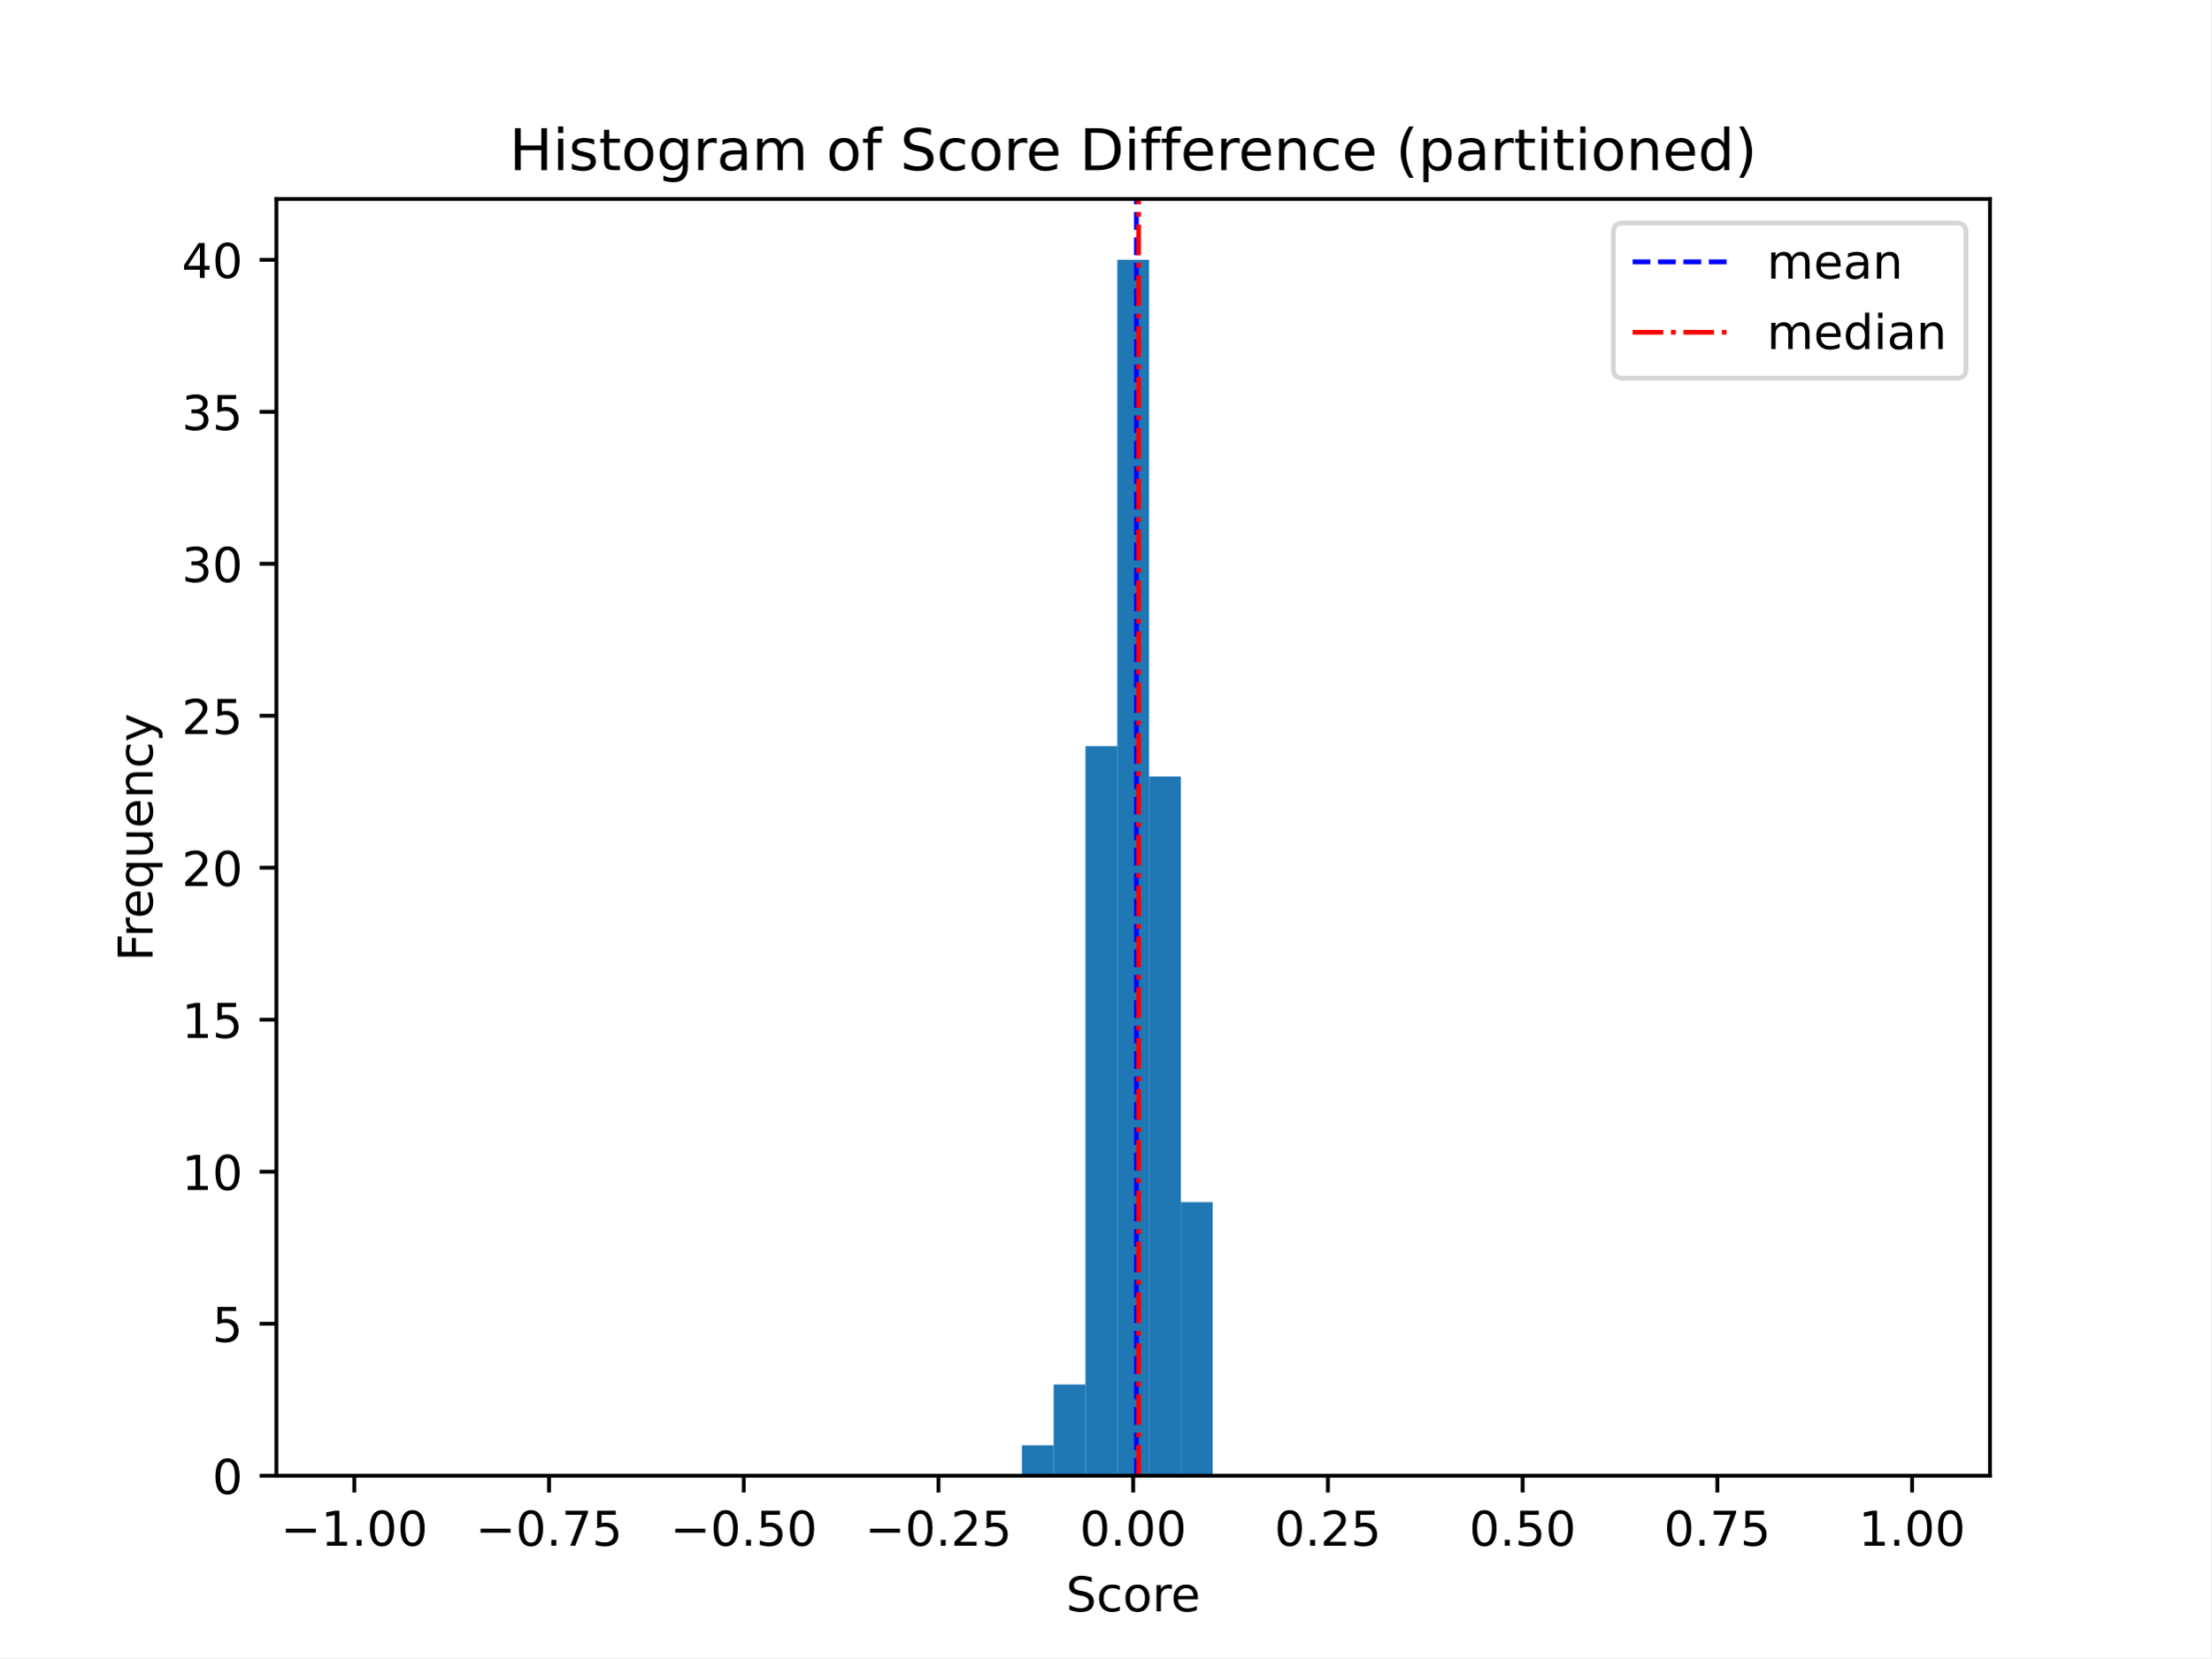
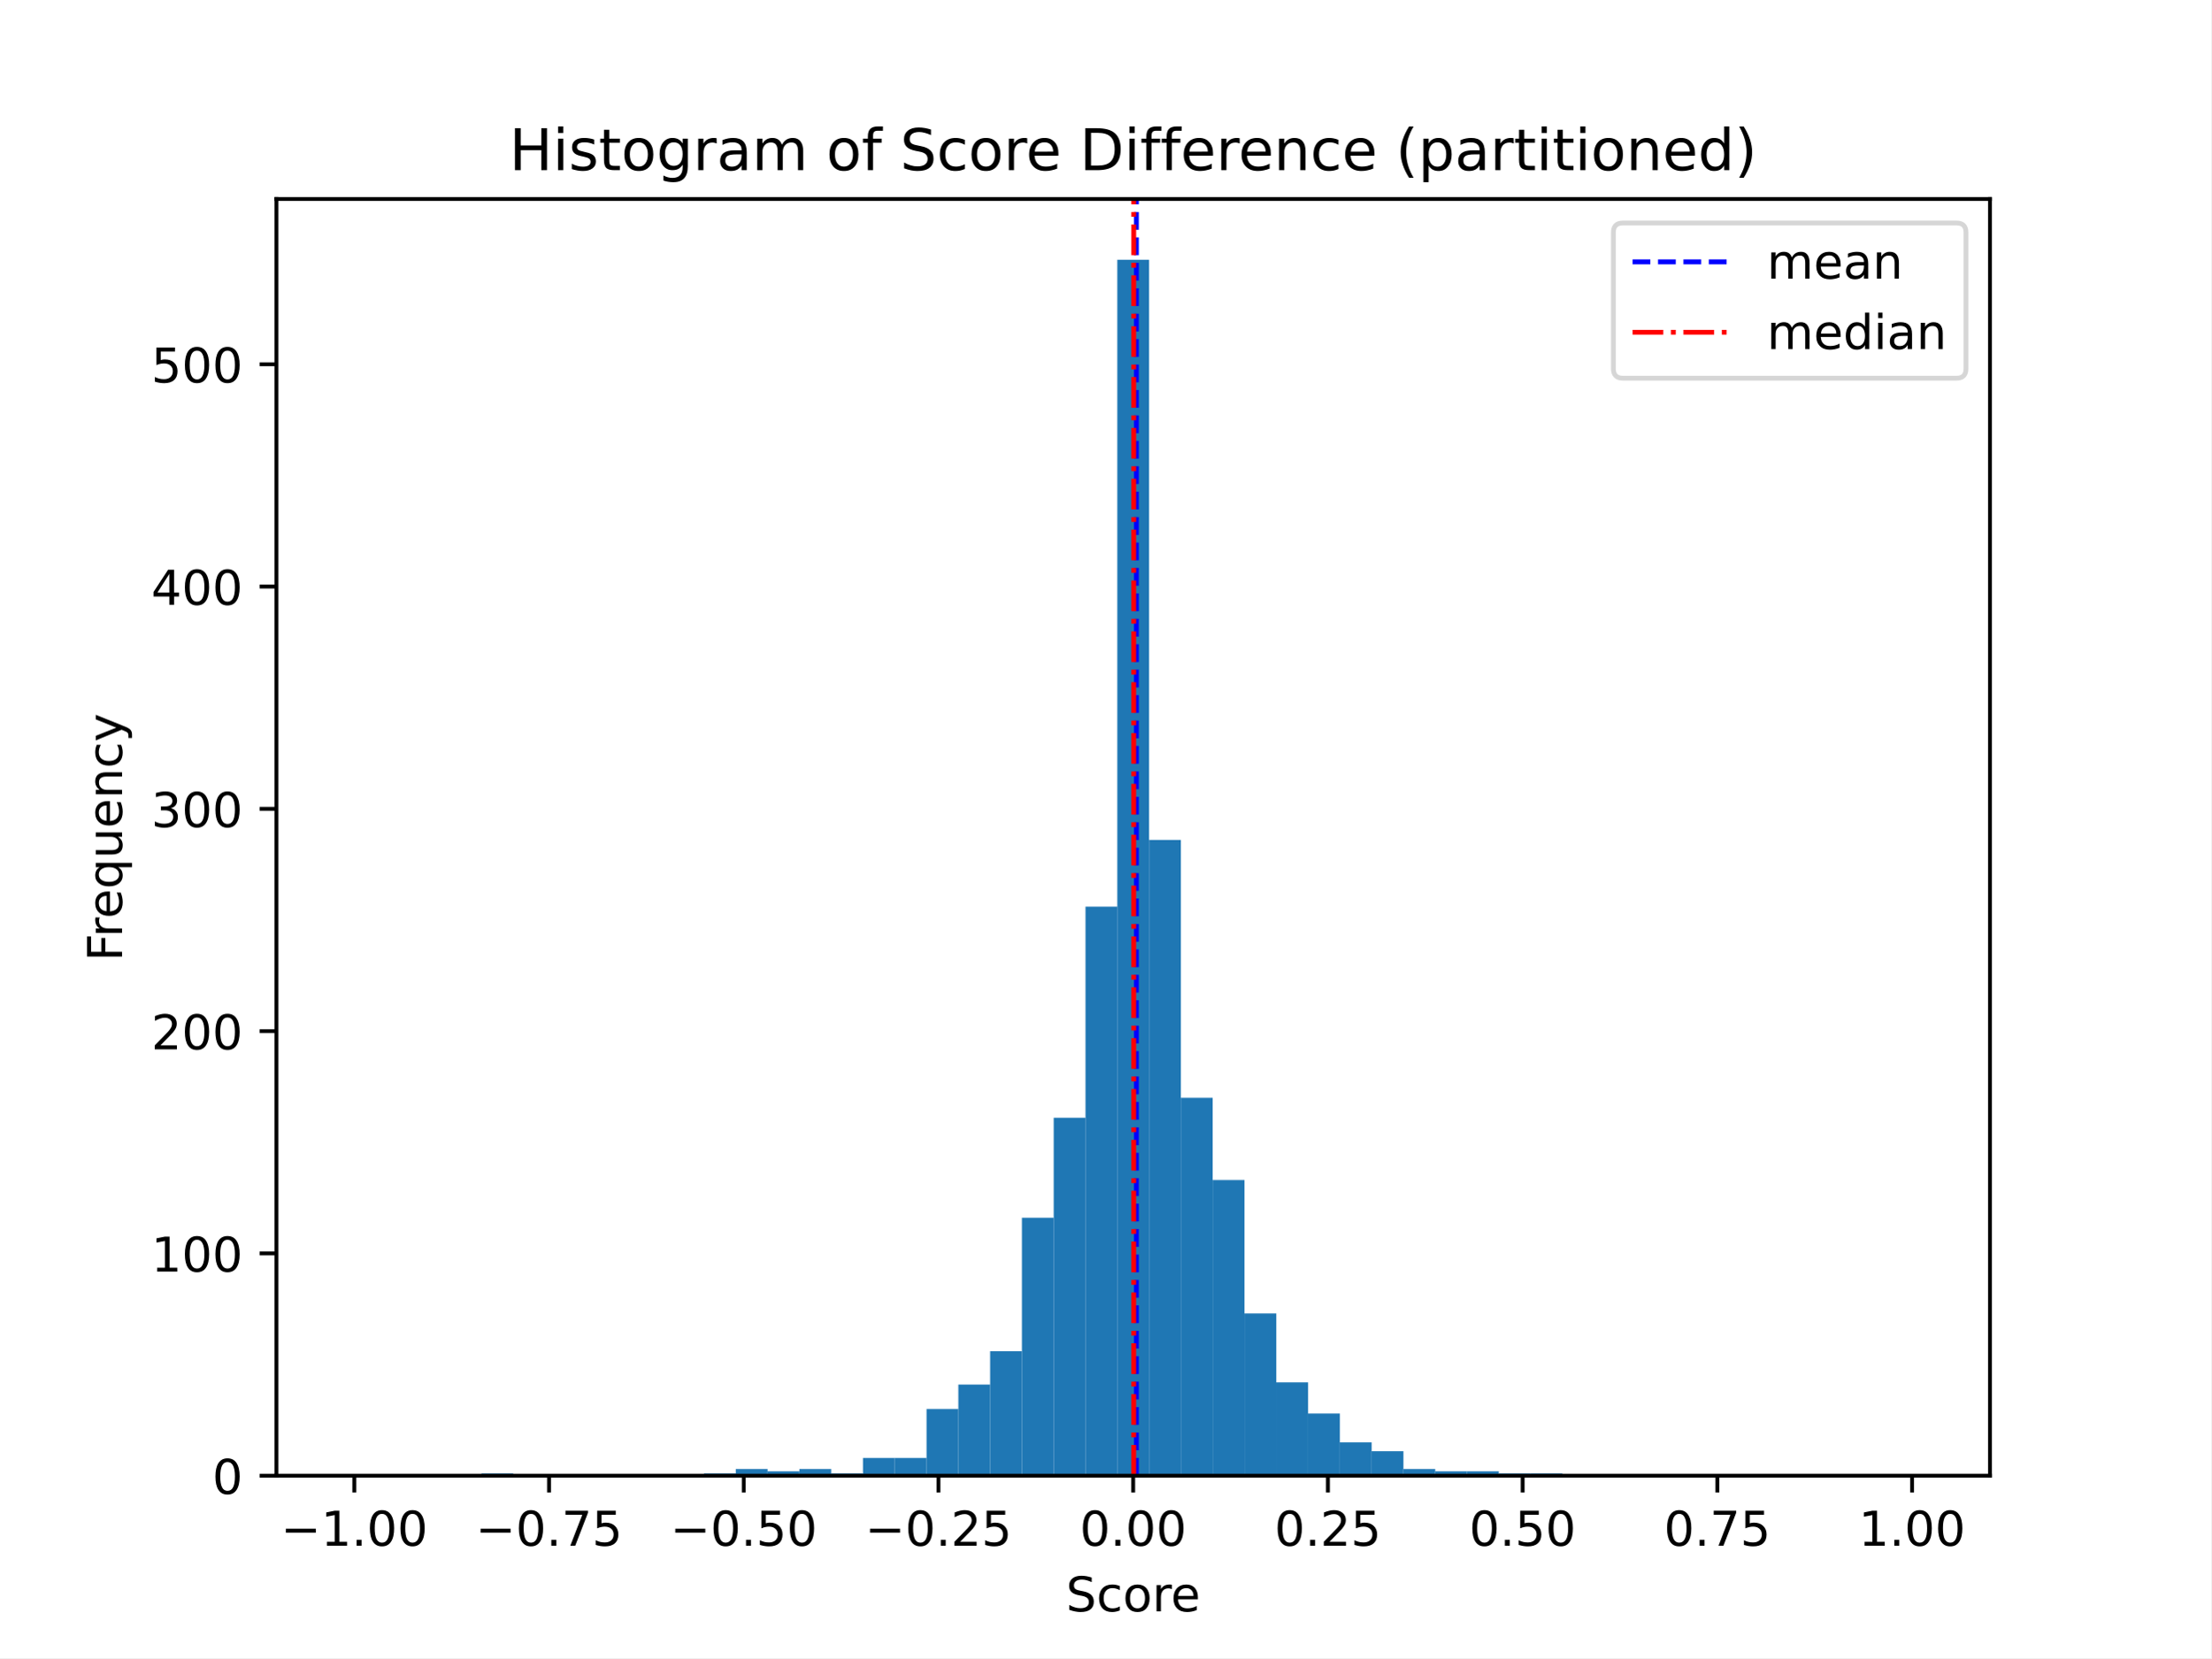
<svg xmlns="http://www.w3.org/2000/svg" xmlns:xlink="http://www.w3.org/1999/xlink" height="345.6pt" version="1.1" viewBox="0 0 460.8 345.6" width="460.8pt">
  <defs>
    <style type="text/css">
*{stroke-linecap:butt;stroke-linejoin:round;}
  </style>
  </defs>
  <g id="figure_1">
    <g id="patch_1">
      <path d="M 0 345.6  L 460.8 345.6  L 460.8 0  L 0 0  z " style="fill:#ffffff;" />
    </g>
    <g id="axes_1">
      <g id="patch_2">
        <path d="M 57.6 307.584  L 414.72 307.584  L 414.72 41.472  L 57.6 41.472  z " style="fill:#ffffff;" />
      </g>
      <g id="patch_3">
-         <path clip-path="url(#p079b9288fb)" d="M 73.833 307.584  L 80.458 307.584  L 80.458 307.584  L 73.833 307.584  z " style="fill:#1f77b4;" />
+         <path clip-path="url(#pb569455236)" d="M 73.833 307.584  L 80.458 307.584  L 80.458 307.584  L 73.833 307.584  z " style="fill:#1f77b4;" />
      </g>
      <g id="patch_4">
-         <path clip-path="url(#p079b9288fb)" d="M 80.458 307.584  L 87.084 307.584  L 87.084 307.584  L 80.458 307.584  z " style="fill:#1f77b4;" />
+         <path clip-path="url(#pb569455236)" d="M 80.458 307.584  L 87.084 307.584  L 87.084 307.584  L 80.458 307.584  z " style="fill:#1f77b4;" />
      </g>
      <g id="patch_5">
-         <path clip-path="url(#p079b9288fb)" d="M 87.084 307.584  L 93.71 307.584  L 93.71 307.584  L 87.084 307.584  z " style="fill:#1f77b4;" />
+         <path clip-path="url(#pb569455236)" d="M 87.084 307.584  L 93.71 307.584  L 93.71 307.584  L 87.084 307.584  z " style="fill:#1f77b4;" />
      </g>
      <g id="patch_6">
-         <path clip-path="url(#p079b9288fb)" d="M 93.71 307.584  L 100.335 307.584  L 100.335 307.584  L 93.71 307.584  z " style="fill:#1f77b4;" />
+         <path clip-path="url(#pb569455236)" d="M 93.71 307.584  L 100.335 307.584  L 100.335 307.584  L 93.71 307.584  z " style="fill:#1f77b4;" />
      </g>
      <g id="patch_7">
-         <path clip-path="url(#p079b9288fb)" d="M 100.335 307.584  L 106.961 307.584  L 106.961 307.584  L 100.335 307.584  z " style="fill:#1f77b4;" />
+         <path clip-path="url(#pb569455236)" d="M 100.335 307.584  L 106.961 307.584  L 106.961 307.121  L 100.335 307.121  z " style="fill:#1f77b4;" />
      </g>
      <g id="patch_8">
-         <path clip-path="url(#p079b9288fb)" d="M 106.961 307.584  L 113.586 307.584  L 113.586 307.584  L 106.961 307.584  z " style="fill:#1f77b4;" />
+         <path clip-path="url(#pb569455236)" d="M 106.961 307.584  L 113.586 307.584  L 113.586 307.584  L 106.961 307.584  z " style="fill:#1f77b4;" />
      </g>
      <g id="patch_9">
-         <path clip-path="url(#p079b9288fb)" d="M 113.586 307.584  L 120.212 307.584  L 120.212 307.584  L 113.586 307.584  z " style="fill:#1f77b4;" />
+         <path clip-path="url(#pb569455236)" d="M 113.586 307.584  L 120.212 307.584  L 120.212 307.584  L 113.586 307.584  z " style="fill:#1f77b4;" />
      </g>
      <g id="patch_10">
-         <path clip-path="url(#p079b9288fb)" d="M 120.212 307.584  L 126.838 307.584  L 126.838 307.584  L 120.212 307.584  z " style="fill:#1f77b4;" />
+         <path clip-path="url(#pb569455236)" d="M 120.212 307.584  L 126.838 307.584  L 126.838 307.584  L 120.212 307.584  z " style="fill:#1f77b4;" />
      </g>
      <g id="patch_11">
-         <path clip-path="url(#p079b9288fb)" d="M 126.838 307.584  L 133.463 307.584  L 133.463 307.584  L 126.838 307.584  z " style="fill:#1f77b4;" />
+         <path clip-path="url(#pb569455236)" d="M 126.838 307.584  L 133.463 307.584  L 133.463 307.584  L 126.838 307.584  z " style="fill:#1f77b4;" />
      </g>
      <g id="patch_12">
-         <path clip-path="url(#p079b9288fb)" d="M 133.463 307.584  L 140.089 307.584  L 140.089 307.584  L 133.463 307.584  z " style="fill:#1f77b4;" />
+         <path clip-path="url(#pb569455236)" d="M 133.463 307.584  L 140.089 307.584  L 140.089 307.584  L 133.463 307.584  z " style="fill:#1f77b4;" />
      </g>
      <g id="patch_13">
-         <path clip-path="url(#p079b9288fb)" d="M 140.089 307.584  L 146.714 307.584  L 146.714 307.584  L 140.089 307.584  z " style="fill:#1f77b4;" />
+         <path clip-path="url(#pb569455236)" d="M 140.089 307.584  L 146.714 307.584  L 146.714 307.584  L 140.089 307.584  z " style="fill:#1f77b4;" />
      </g>
      <g id="patch_14">
-         <path clip-path="url(#p079b9288fb)" d="M 146.714 307.584  L 153.34 307.584  L 153.34 307.584  L 146.714 307.584  z " style="fill:#1f77b4;" />
+         <path clip-path="url(#pb569455236)" d="M 146.714 307.584  L 153.34 307.584  L 153.34 307.121  L 146.714 307.121  z " style="fill:#1f77b4;" />
      </g>
      <g id="patch_15">
-         <path clip-path="url(#p079b9288fb)" d="M 153.34 307.584  L 159.966 307.584  L 159.966 307.584  L 153.34 307.584  z " style="fill:#1f77b4;" />
+         <path clip-path="url(#pb569455236)" d="M 153.34 307.584  L 159.966 307.584  L 159.966 306.194  L 153.34 306.194  z " style="fill:#1f77b4;" />
      </g>
      <g id="patch_16">
-         <path clip-path="url(#p079b9288fb)" d="M 159.966 307.584  L 166.591 307.584  L 166.591 307.584  L 159.966 307.584  z " style="fill:#1f77b4;" />
+         <path clip-path="url(#pb569455236)" d="M 159.966 307.584  L 166.591 307.584  L 166.591 306.657  L 159.966 306.657  z " style="fill:#1f77b4;" />
      </g>
      <g id="patch_17">
-         <path clip-path="url(#p079b9288fb)" d="M 166.591 307.584  L 173.217 307.584  L 173.217 307.584  L 166.591 307.584  z " style="fill:#1f77b4;" />
+         <path clip-path="url(#pb569455236)" d="M 166.591 307.584  L 173.217 307.584  L 173.217 306.194  L 166.591 306.194  z " style="fill:#1f77b4;" />
      </g>
      <g id="patch_18">
-         <path clip-path="url(#p079b9288fb)" d="M 173.217 307.584  L 179.842 307.584  L 179.842 307.584  L 173.217 307.584  z " style="fill:#1f77b4;" />
+         <path clip-path="url(#pb569455236)" d="M 173.217 307.584  L 179.842 307.584  L 179.842 307.121  L 173.217 307.121  z " style="fill:#1f77b4;" />
      </g>
      <g id="patch_19">
-         <path clip-path="url(#p079b9288fb)" d="M 179.842 307.584  L 186.468 307.584  L 186.468 307.584  L 179.842 307.584  z " style="fill:#1f77b4;" />
+         <path clip-path="url(#pb569455236)" d="M 179.842 307.584  L 186.468 307.584  L 186.468 303.877  L 179.842 303.877  z " style="fill:#1f77b4;" />
      </g>
      <g id="patch_20">
-         <path clip-path="url(#p079b9288fb)" d="M 186.468 307.584  L 193.094 307.584  L 193.094 307.584  L 186.468 307.584  z " style="fill:#1f77b4;" />
+         <path clip-path="url(#pb569455236)" d="M 186.468 307.584  L 193.094 307.584  L 193.094 303.877  L 186.468 303.877  z " style="fill:#1f77b4;" />
      </g>
      <g id="patch_21">
-         <path clip-path="url(#p079b9288fb)" d="M 193.094 307.584  L 199.719 307.584  L 199.719 307.584  L 193.094 307.584  z " style="fill:#1f77b4;" />
+         <path clip-path="url(#pb569455236)" d="M 193.094 307.584  L 199.719 307.584  L 199.719 293.684  L 193.094 293.684  z " style="fill:#1f77b4;" />
      </g>
      <g id="patch_22">
-         <path clip-path="url(#p079b9288fb)" d="M 199.719 307.584  L 206.345 307.584  L 206.345 307.584  L 199.719 307.584  z " style="fill:#1f77b4;" />
+         <path clip-path="url(#pb569455236)" d="M 199.719 307.584  L 206.345 307.584  L 206.345 288.588  L 199.719 288.588  z " style="fill:#1f77b4;" />
      </g>
      <g id="patch_23">
-         <path clip-path="url(#p079b9288fb)" d="M 206.345 307.584  L 212.97 307.584  L 212.97 307.584  L 206.345 307.584  z " style="fill:#1f77b4;" />
+         <path clip-path="url(#pb569455236)" d="M 206.345 307.584  L 212.97 307.584  L 212.97 281.638  L 206.345 281.638  z " style="fill:#1f77b4;" />
      </g>
      <g id="patch_24">
-         <path clip-path="url(#p079b9288fb)" d="M 212.97 307.584  L 219.596 307.584  L 219.596 301.248  L 212.97 301.248  z " style="fill:#1f77b4;" />
+         <path clip-path="url(#pb569455236)" d="M 212.97 307.584  L 219.596 307.584  L 219.596 253.838  L 212.97 253.838  z " style="fill:#1f77b4;" />
      </g>
      <g id="patch_25">
-         <path clip-path="url(#p079b9288fb)" d="M 219.596 307.584  L 226.222 307.584  L 226.222 288.576  L 219.596 288.576  z " style="fill:#1f77b4;" />
+         <path clip-path="url(#pb569455236)" d="M 219.596 307.584  L 226.222 307.584  L 226.222 232.988  L 219.596 232.988  z " style="fill:#1f77b4;" />
      </g>
      <g id="patch_26">
-         <path clip-path="url(#p079b9288fb)" d="M 226.222 307.584  L 232.847 307.584  L 232.847 155.52  L 226.222 155.52  z " style="fill:#1f77b4;" />
+         <path clip-path="url(#pb569455236)" d="M 226.222 307.584  L 232.847 307.584  L 232.847 188.972  L 226.222 188.972  z " style="fill:#1f77b4;" />
      </g>
      <g id="patch_27">
-         <path clip-path="url(#p079b9288fb)" d="M 232.847 307.584  L 239.473 307.584  L 239.473 54.144  L 232.847 54.144  z " style="fill:#1f77b4;" />
+         <path clip-path="url(#pb569455236)" d="M 232.847 307.584  L 239.473 307.584  L 239.473 54.144  L 232.847 54.144  z " style="fill:#1f77b4;" />
      </g>
      <g id="patch_28">
-         <path clip-path="url(#p079b9288fb)" d="M 239.473 307.584  L 246.098 307.584  L 246.098 161.856  L 239.473 161.856  z " style="fill:#1f77b4;" />
+         <path clip-path="url(#pb569455236)" d="M 239.473 307.584  L 246.098 307.584  L 246.098 175.072  L 239.473 175.072  z " style="fill:#1f77b4;" />
      </g>
      <g id="patch_29">
-         <path clip-path="url(#p079b9288fb)" d="M 246.098 307.584  L 252.724 307.584  L 252.724 250.56  L 246.098 250.56  z " style="fill:#1f77b4;" />
+         <path clip-path="url(#pb569455236)" d="M 246.098 307.584  L 252.724 307.584  L 252.724 228.818  L 246.098 228.818  z " style="fill:#1f77b4;" />
      </g>
      <g id="patch_30">
-         <path clip-path="url(#p079b9288fb)" d="M 252.724 307.584  L 259.35 307.584  L 259.35 307.584  L 252.724 307.584  z " style="fill:#1f77b4;" />
+         <path clip-path="url(#pb569455236)" d="M 252.724 307.584  L 259.35 307.584  L 259.35 245.961  L 252.724 245.961  z " style="fill:#1f77b4;" />
      </g>
      <g id="patch_31">
-         <path clip-path="url(#p079b9288fb)" d="M 259.35 307.584  L 265.975 307.584  L 265.975 307.584  L 259.35 307.584  z " style="fill:#1f77b4;" />
+         <path clip-path="url(#pb569455236)" d="M 259.35 307.584  L 265.975 307.584  L 265.975 273.761  L 259.35 273.761  z " style="fill:#1f77b4;" />
      </g>
      <g id="patch_32">
-         <path clip-path="url(#p079b9288fb)" d="M 265.975 307.584  L 272.601 307.584  L 272.601 307.584  L 265.975 307.584  z " style="fill:#1f77b4;" />
+         <path clip-path="url(#pb569455236)" d="M 265.975 307.584  L 272.601 307.584  L 272.601 288.124  L 265.975 288.124  z " style="fill:#1f77b4;" />
      </g>
      <g id="patch_33">
-         <path clip-path="url(#p079b9288fb)" d="M 272.601 307.584  L 279.226 307.584  L 279.226 307.584  L 272.601 307.584  z " style="fill:#1f77b4;" />
+         <path clip-path="url(#pb569455236)" d="M 272.601 307.584  L 279.226 307.584  L 279.226 294.611  L 272.601 294.611  z " style="fill:#1f77b4;" />
      </g>
      <g id="patch_34">
-         <path clip-path="url(#p079b9288fb)" d="M 279.226 307.584  L 285.852 307.584  L 285.852 307.584  L 279.226 307.584  z " style="fill:#1f77b4;" />
+         <path clip-path="url(#pb569455236)" d="M 279.226 307.584  L 285.852 307.584  L 285.852 300.634  L 279.226 300.634  z " style="fill:#1f77b4;" />
      </g>
      <g id="patch_35">
-         <path clip-path="url(#p079b9288fb)" d="M 285.852 307.584  L 292.478 307.584  L 292.478 307.584  L 285.852 307.584  z " style="fill:#1f77b4;" />
+         <path clip-path="url(#pb569455236)" d="M 285.852 307.584  L 292.478 307.584  L 292.478 302.487  L 285.852 302.487  z " style="fill:#1f77b4;" />
      </g>
      <g id="patch_36">
-         <path clip-path="url(#p079b9288fb)" d="M 292.478 307.584  L 299.103 307.584  L 299.103 307.584  L 292.478 307.584  z " style="fill:#1f77b4;" />
+         <path clip-path="url(#pb569455236)" d="M 292.478 307.584  L 299.103 307.584  L 299.103 306.194  L 292.478 306.194  z " style="fill:#1f77b4;" />
      </g>
      <g id="patch_37">
-         <path clip-path="url(#p079b9288fb)" d="M 299.103 307.584  L 305.729 307.584  L 305.729 307.584  L 299.103 307.584  z " style="fill:#1f77b4;" />
+         <path clip-path="url(#pb569455236)" d="M 299.103 307.584  L 305.729 307.584  L 305.729 306.657  L 299.103 306.657  z " style="fill:#1f77b4;" />
      </g>
      <g id="patch_38">
-         <path clip-path="url(#p079b9288fb)" d="M 305.729 307.584  L 312.354 307.584  L 312.354 307.584  L 305.729 307.584  z " style="fill:#1f77b4;" />
+         <path clip-path="url(#pb569455236)" d="M 305.729 307.584  L 312.354 307.584  L 312.354 306.657  L 305.729 306.657  z " style="fill:#1f77b4;" />
      </g>
      <g id="patch_39">
-         <path clip-path="url(#p079b9288fb)" d="M 312.354 307.584  L 318.98 307.584  L 318.98 307.584  L 312.354 307.584  z " style="fill:#1f77b4;" />
+         <path clip-path="url(#pb569455236)" d="M 312.354 307.584  L 318.98 307.584  L 318.98 307.121  L 312.354 307.121  z " style="fill:#1f77b4;" />
      </g>
      <g id="patch_40">
-         <path clip-path="url(#p079b9288fb)" d="M 318.98 307.584  L 325.606 307.584  L 325.606 307.584  L 318.98 307.584  z " style="fill:#1f77b4;" />
+         <path clip-path="url(#pb569455236)" d="M 318.98 307.584  L 325.606 307.584  L 325.606 307.121  L 318.98 307.121  z " style="fill:#1f77b4;" />
      </g>
      <g id="patch_41">
-         <path clip-path="url(#p079b9288fb)" d="M 325.606 307.584  L 332.231 307.584  L 332.231 307.584  L 325.606 307.584  z " style="fill:#1f77b4;" />
+         <path clip-path="url(#pb569455236)" d="M 325.606 307.584  L 332.231 307.584  L 332.231 307.584  L 325.606 307.584  z " style="fill:#1f77b4;" />
      </g>
      <g id="patch_42">
-         <path clip-path="url(#p079b9288fb)" d="M 332.231 307.584  L 338.857 307.584  L 338.857 307.584  L 332.231 307.584  z " style="fill:#1f77b4;" />
+         <path clip-path="url(#pb569455236)" d="M 332.231 307.584  L 338.857 307.584  L 338.857 307.584  L 332.231 307.584  z " style="fill:#1f77b4;" />
      </g>
      <g id="patch_43">
-         <path clip-path="url(#p079b9288fb)" d="M 338.857 307.584  L 345.482 307.584  L 345.482 307.584  L 338.857 307.584  z " style="fill:#1f77b4;" />
+         <path clip-path="url(#pb569455236)" d="M 338.857 307.584  L 345.482 307.584  L 345.482 307.584  L 338.857 307.584  z " style="fill:#1f77b4;" />
      </g>
      <g id="patch_44">
-         <path clip-path="url(#p079b9288fb)" d="M 345.482 307.584  L 352.108 307.584  L 352.108 307.584  L 345.482 307.584  z " style="fill:#1f77b4;" />
+         <path clip-path="url(#pb569455236)" d="M 345.482 307.584  L 352.108 307.584  L 352.108 307.584  L 345.482 307.584  z " style="fill:#1f77b4;" />
      </g>
      <g id="patch_45">
-         <path clip-path="url(#p079b9288fb)" d="M 352.108 307.584  L 358.734 307.584  L 358.734 307.584  L 352.108 307.584  z " style="fill:#1f77b4;" />
+         <path clip-path="url(#pb569455236)" d="M 352.108 307.584  L 358.734 307.584  L 358.734 307.584  L 352.108 307.584  z " style="fill:#1f77b4;" />
      </g>
      <g id="patch_46">
-         <path clip-path="url(#p079b9288fb)" d="M 358.734 307.584  L 365.359 307.584  L 365.359 307.584  L 358.734 307.584  z " style="fill:#1f77b4;" />
+         <path clip-path="url(#pb569455236)" d="M 358.734 307.584  L 365.359 307.584  L 365.359 307.584  L 358.734 307.584  z " style="fill:#1f77b4;" />
      </g>
      <g id="patch_47">
-         <path clip-path="url(#p079b9288fb)" d="M 365.359 307.584  L 371.985 307.584  L 371.985 307.584  L 365.359 307.584  z " style="fill:#1f77b4;" />
+         <path clip-path="url(#pb569455236)" d="M 365.359 307.584  L 371.985 307.584  L 371.985 307.584  L 365.359 307.584  z " style="fill:#1f77b4;" />
      </g>
      <g id="patch_48">
-         <path clip-path="url(#p079b9288fb)" d="M 371.985 307.584  L 378.61 307.584  L 378.61 307.584  L 371.985 307.584  z " style="fill:#1f77b4;" />
+         <path clip-path="url(#pb569455236)" d="M 371.985 307.584  L 378.61 307.584  L 378.61 307.584  L 371.985 307.584  z " style="fill:#1f77b4;" />
      </g>
      <g id="patch_49">
-         <path clip-path="url(#p079b9288fb)" d="M 378.61 307.584  L 385.236 307.584  L 385.236 307.584  L 378.61 307.584  z " style="fill:#1f77b4;" />
+         <path clip-path="url(#pb569455236)" d="M 378.61 307.584  L 385.236 307.584  L 385.236 307.584  L 378.61 307.584  z " style="fill:#1f77b4;" />
      </g>
      <g id="patch_50">
-         <path clip-path="url(#p079b9288fb)" d="M 385.236 307.584  L 391.862 307.584  L 391.862 307.584  L 385.236 307.584  z " style="fill:#1f77b4;" />
+         <path clip-path="url(#pb569455236)" d="M 385.236 307.584  L 391.862 307.584  L 391.862 307.584  L 385.236 307.584  z " style="fill:#1f77b4;" />
      </g>
      <g id="patch_51">
-         <path clip-path="url(#p079b9288fb)" d="M 391.862 307.584  L 398.487 307.584  L 398.487 307.584  L 391.862 307.584  z " style="fill:#1f77b4;" />
+         <path clip-path="url(#pb569455236)" d="M 391.862 307.584  L 398.487 307.584  L 398.487 307.584  L 391.862 307.584  z " style="fill:#1f77b4;" />
      </g>
      <g id="matplotlib.axis_1">
        <g id="xtick_1">
          <g id="line2d_1">
            <defs>
-               <path d="M 0 0  L 0 3.5  " id="m96383110b1" style="stroke:#000000;stroke-width:0.8;" />
+               <path d="M 0 0  L 0 3.5  " id="m0302a4106a" style="stroke:#000000;stroke-width:0.8;" />
            </defs>
            <g>
-               <use style="stroke:#000000;stroke-width:0.8;" x="73.833" xlink:href="#m96383110b1" y="307.584" />
+               <use style="stroke:#000000;stroke-width:0.8;" x="73.833" xlink:href="#m0302a4106a" y="307.584" />
            </g>
          </g>
          <g id="text_1">
            <text style="font-family:DejaVu Sans;font-size:10px;font-style:normal;font-weight:normal;text-anchor:middle;" transform="rotate(-0, 73.83273, 322.1824)" x="73.833" y="322.182">−1.00</text>
          </g>
        </g>
        <g id="xtick_2">
          <g id="line2d_2">
            <g>
-               <use style="stroke:#000000;stroke-width:0.8;" x="114.415" xlink:href="#m96383110b1" y="307.584" />
+               <use style="stroke:#000000;stroke-width:0.8;" x="114.415" xlink:href="#m0302a4106a" y="307.584" />
            </g>
          </g>
          <g id="text_2">
            <text style="font-family:DejaVu Sans;font-size:10px;font-style:normal;font-weight:normal;text-anchor:middle;" transform="rotate(-0, 114.4145, 322.1824)" x="114.415" y="322.182">−0.75</text>
          </g>
        </g>
        <g id="xtick_3">
          <g id="line2d_3">
            <g>
-               <use style="stroke:#000000;stroke-width:0.8;" x="154.996" xlink:href="#m96383110b1" y="307.584" />
+               <use style="stroke:#000000;stroke-width:0.8;" x="154.996" xlink:href="#m0302a4106a" y="307.584" />
            </g>
          </g>
          <g id="text_3">
            <text style="font-family:DejaVu Sans;font-size:10px;font-style:normal;font-weight:normal;text-anchor:middle;" transform="rotate(-0, 154.9964, 322.1824)" x="154.996" y="322.182">−0.50</text>
          </g>
        </g>
        <g id="xtick_4">
          <g id="line2d_4">
            <g>
-               <use style="stroke:#000000;stroke-width:0.8;" x="195.578" xlink:href="#m96383110b1" y="307.584" />
+               <use style="stroke:#000000;stroke-width:0.8;" x="195.578" xlink:href="#m0302a4106a" y="307.584" />
            </g>
          </g>
          <g id="text_4">
            <text style="font-family:DejaVu Sans;font-size:10px;font-style:normal;font-weight:normal;text-anchor:middle;" transform="rotate(-0, 195.5782, 322.1824)" x="195.578" y="322.182">−0.25</text>
          </g>
        </g>
        <g id="xtick_5">
          <g id="line2d_5">
            <g>
-               <use style="stroke:#000000;stroke-width:0.8;" x="236.16" xlink:href="#m96383110b1" y="307.584" />
+               <use style="stroke:#000000;stroke-width:0.8;" x="236.16" xlink:href="#m0302a4106a" y="307.584" />
            </g>
          </g>
          <g id="text_5">
            <text style="font-family:DejaVu Sans;font-size:10px;font-style:normal;font-weight:normal;text-anchor:middle;" transform="rotate(-0, 236.16, 322.1824)" x="236.16" y="322.182">0.00</text>
          </g>
        </g>
        <g id="xtick_6">
          <g id="line2d_6">
            <g>
-               <use style="stroke:#000000;stroke-width:0.8;" x="276.742" xlink:href="#m96383110b1" y="307.584" />
+               <use style="stroke:#000000;stroke-width:0.8;" x="276.742" xlink:href="#m0302a4106a" y="307.584" />
            </g>
          </g>
          <g id="text_6">
            <text style="font-family:DejaVu Sans;font-size:10px;font-style:normal;font-weight:normal;text-anchor:middle;" transform="rotate(-0, 276.7418, 322.1824)" x="276.742" y="322.182">0.25</text>
          </g>
        </g>
        <g id="xtick_7">
          <g id="line2d_7">
            <g>
-               <use style="stroke:#000000;stroke-width:0.8;" x="317.324" xlink:href="#m96383110b1" y="307.584" />
+               <use style="stroke:#000000;stroke-width:0.8;" x="317.324" xlink:href="#m0302a4106a" y="307.584" />
            </g>
          </g>
          <g id="text_7">
            <text style="font-family:DejaVu Sans;font-size:10px;font-style:normal;font-weight:normal;text-anchor:middle;" transform="rotate(-0, 317.3236, 322.1824)" x="317.324" y="322.182">0.50</text>
          </g>
        </g>
        <g id="xtick_8">
          <g id="line2d_8">
            <g>
-               <use style="stroke:#000000;stroke-width:0.8;" x="357.905" xlink:href="#m96383110b1" y="307.584" />
+               <use style="stroke:#000000;stroke-width:0.8;" x="357.905" xlink:href="#m0302a4106a" y="307.584" />
            </g>
          </g>
          <g id="text_8">
            <text style="font-family:DejaVu Sans;font-size:10px;font-style:normal;font-weight:normal;text-anchor:middle;" transform="rotate(-0, 357.9055, 322.1824)" x="357.905" y="322.182">0.75</text>
          </g>
        </g>
        <g id="xtick_9">
          <g id="line2d_9">
            <g>
-               <use style="stroke:#000000;stroke-width:0.8;" x="398.487" xlink:href="#m96383110b1" y="307.584" />
+               <use style="stroke:#000000;stroke-width:0.8;" x="398.487" xlink:href="#m0302a4106a" y="307.584" />
            </g>
          </g>
          <g id="text_9">
            <text style="font-family:DejaVu Sans;font-size:10px;font-style:normal;font-weight:normal;text-anchor:middle;" transform="rotate(-0, 398.4873, 322.1824)" x="398.487" y="322.182">1.00</text>
          </g>
        </g>
        <g id="text_10">
          <text style="font-family:DejaVu Sans;font-size:10px;font-style:normal;font-weight:normal;text-anchor:middle;" transform="rotate(-0, 236.16, 335.8606)" x="236.16" y="335.861">Score</text>
        </g>
      </g>
      <g id="matplotlib.axis_2">
        <g id="ytick_1">
          <g id="line2d_10">
            <defs>
-               <path d="M 0 0  L -3.5 0  " id="mb57f7c01ab" style="stroke:#000000;stroke-width:0.8;" />
+               <path d="M 0 0  L -3.5 0  " id="m3b52ade7f2" style="stroke:#000000;stroke-width:0.8;" />
            </defs>
            <g>
-               <use style="stroke:#000000;stroke-width:0.8;" x="57.6" xlink:href="#mb57f7c01ab" y="307.584" />
+               <use style="stroke:#000000;stroke-width:0.8;" x="57.6" xlink:href="#m3b52ade7f2" y="307.584" />
            </g>
          </g>
          <g id="text_11">
            <text style="font-family:DejaVu Sans;font-size:10px;font-style:normal;font-weight:normal;text-anchor:end;" transform="rotate(-0, 50.6, 311.3832)" x="50.6" y="311.383">0</text>
          </g>
        </g>
        <g id="ytick_2">
          <g id="line2d_11">
            <g>
-               <use style="stroke:#000000;stroke-width:0.8;" x="57.6" xlink:href="#mb57f7c01ab" y="275.904" />
+               <use style="stroke:#000000;stroke-width:0.8;" x="57.6" xlink:href="#m3b52ade7f2" y="261.251" />
            </g>
          </g>
          <g id="text_12">
-             <text style="font-family:DejaVu Sans;font-size:10px;font-style:normal;font-weight:normal;text-anchor:end;" transform="rotate(-0, 50.6, 279.7032)" x="50.6" y="279.703">5</text>
+             <text style="font-family:DejaVu Sans;font-size:10px;font-style:normal;font-weight:normal;text-anchor:end;" transform="rotate(-0, 50.6, 265.0505)" x="50.6" y="265.05">100</text>
          </g>
        </g>
        <g id="ytick_3">
          <g id="line2d_12">
            <g>
-               <use style="stroke:#000000;stroke-width:0.8;" x="57.6" xlink:href="#mb57f7c01ab" y="244.224" />
+               <use style="stroke:#000000;stroke-width:0.8;" x="57.6" xlink:href="#m3b52ade7f2" y="214.919" />
            </g>
          </g>
          <g id="text_13">
-             <text style="font-family:DejaVu Sans;font-size:10px;font-style:normal;font-weight:normal;text-anchor:end;" transform="rotate(-0, 50.6, 248.0232)" x="50.6" y="248.023">10</text>
+             <text style="font-family:DejaVu Sans;font-size:10px;font-style:normal;font-weight:normal;text-anchor:end;" transform="rotate(-0, 50.6, 218.7178)" x="50.6" y="218.718">200</text>
          </g>
        </g>
        <g id="ytick_4">
          <g id="line2d_13">
            <g>
-               <use style="stroke:#000000;stroke-width:0.8;" x="57.6" xlink:href="#mb57f7c01ab" y="212.544" />
+               <use style="stroke:#000000;stroke-width:0.8;" x="57.6" xlink:href="#m3b52ade7f2" y="168.586" />
            </g>
          </g>
          <g id="text_14">
-             <text style="font-family:DejaVu Sans;font-size:10px;font-style:normal;font-weight:normal;text-anchor:end;" transform="rotate(-0, 50.6, 216.3432)" x="50.6" y="216.343">15</text>
+             <text style="font-family:DejaVu Sans;font-size:10px;font-style:normal;font-weight:normal;text-anchor:end;" transform="rotate(-0, 50.6, 172.385)" x="50.6" y="172.385">300</text>
          </g>
        </g>
        <g id="ytick_5">
          <g id="line2d_14">
            <g>
-               <use style="stroke:#000000;stroke-width:0.8;" x="57.6" xlink:href="#mb57f7c01ab" y="180.864" />
+               <use style="stroke:#000000;stroke-width:0.8;" x="57.6" xlink:href="#m3b52ade7f2" y="122.253" />
            </g>
          </g>
          <g id="text_15">
-             <text style="font-family:DejaVu Sans;font-size:10px;font-style:normal;font-weight:normal;text-anchor:end;" transform="rotate(-0, 50.6, 184.6632)" x="50.6" y="184.663">20</text>
+             <text style="font-family:DejaVu Sans;font-size:10px;font-style:normal;font-weight:normal;text-anchor:end;" transform="rotate(-0, 50.6, 126.0523)" x="50.6" y="126.052">400</text>
          </g>
        </g>
        <g id="ytick_6">
          <g id="line2d_15">
            <g>
-               <use style="stroke:#000000;stroke-width:0.8;" x="57.6" xlink:href="#mb57f7c01ab" y="149.184" />
+               <use style="stroke:#000000;stroke-width:0.8;" x="57.6" xlink:href="#m3b52ade7f2" y="75.92" />
            </g>
          </g>
          <g id="text_16">
-             <text style="font-family:DejaVu Sans;font-size:10px;font-style:normal;font-weight:normal;text-anchor:end;" transform="rotate(-0, 50.6, 152.9832)" x="50.6" y="152.983">25</text>
-           </g>
-         </g>
-         <g id="ytick_7">
-           <g id="line2d_16">
-             <g>
-               <use style="stroke:#000000;stroke-width:0.8;" x="57.6" xlink:href="#mb57f7c01ab" y="117.504" />
-             </g>
-           </g>
-           <g id="text_17">
-             <text style="font-family:DejaVu Sans;font-size:10px;font-style:normal;font-weight:normal;text-anchor:end;" transform="rotate(-0, 50.6, 121.3032)" x="50.6" y="121.303">30</text>
-           </g>
-         </g>
-         <g id="ytick_8">
-           <g id="line2d_17">
-             <g>
-               <use style="stroke:#000000;stroke-width:0.8;" x="57.6" xlink:href="#mb57f7c01ab" y="85.824" />
-             </g>
-           </g>
-           <g id="text_18">
-             <text style="font-family:DejaVu Sans;font-size:10px;font-style:normal;font-weight:normal;text-anchor:end;" transform="rotate(-0, 50.6, 89.62322)" x="50.6" y="89.623">35</text>
-           </g>
-         </g>
-         <g id="ytick_9">
-           <g id="line2d_18">
-             <g>
-               <use style="stroke:#000000;stroke-width:0.8;" x="57.6" xlink:href="#mb57f7c01ab" y="54.144" />
-             </g>
-           </g>
-           <g id="text_19">
-             <text style="font-family:DejaVu Sans;font-size:10px;font-style:normal;font-weight:normal;text-anchor:end;" transform="rotate(-0, 50.6, 57.94322)" x="50.6" y="57.943">40</text>
-           </g>
-         </g>
-         <g id="text_20">
-           <text style="font-family:DejaVu Sans;font-size:10px;font-style:normal;font-weight:normal;text-anchor:middle;" transform="rotate(-90, 31.79531, 174.528)" x="31.795" y="174.528">Frequency</text>
-         </g>
-       </g>
-       <g id="line2d_19">
-         <path clip-path="url(#p079b9288fb)" d="M 236.833 307.584  L 236.833 41.472  " style="fill:none;stroke:#0000ff;stroke-dasharray:3.7,1.6;stroke-dashoffset:0;" />
-       </g>
-       <g id="line2d_20">
-         <path clip-path="url(#p079b9288fb)" d="M 237.288 307.584  L 237.288 41.472  " style="fill:none;stroke:#ff0000;stroke-dasharray:6.4,1.6,1,1.6;stroke-dashoffset:0;" />
+             <text style="font-family:DejaVu Sans;font-size:10px;font-style:normal;font-weight:normal;text-anchor:end;" transform="rotate(-0, 50.6, 79.7196)" x="50.6" y="79.72">500</text>
+           </g>
+         </g>
+         <g id="text_17">
+           <text style="font-family:DejaVu Sans;font-size:10px;font-style:normal;font-weight:normal;text-anchor:middle;" transform="rotate(-90, 25.43281, 174.528)" x="25.433" y="174.528">Frequency</text>
+         </g>
+       </g>
+       <g id="line2d_16">
+         <path clip-path="url(#pb569455236)" d="M 236.83 307.584  L 236.83 41.472  " style="fill:none;stroke:#0000ff;stroke-dasharray:3.7,1.6;stroke-dashoffset:0;" />
+       </g>
+       <g id="line2d_17">
+         <path clip-path="url(#pb569455236)" d="M 236.273 307.584  L 236.273 41.472  " style="fill:none;stroke:#ff0000;stroke-dasharray:6.4,1.6,1,1.6;stroke-dashoffset:0;" />
      </g>
      <g id="patch_52">
        <path d="M 57.6 307.584  L 57.6 41.472  " style="fill:none;stroke:#000000;stroke-linecap:square;stroke-linejoin:miter;stroke-width:0.8;" />
      </g>
      <g id="patch_53">
        <path d="M 414.72 307.584  L 414.72 41.472  " style="fill:none;stroke:#000000;stroke-linecap:square;stroke-linejoin:miter;stroke-width:0.8;" />
      </g>
      <g id="patch_54">
        <path d="M 57.6 307.584  L 414.72 307.584  " style="fill:none;stroke:#000000;stroke-linecap:square;stroke-linejoin:miter;stroke-width:0.8;" />
      </g>
      <g id="patch_55">
        <path d="M 57.6 41.472  L 414.72 41.472  " style="fill:none;stroke:#000000;stroke-linecap:square;stroke-linejoin:miter;stroke-width:0.8;" />
      </g>
-       <g id="text_21">
+       <g id="text_18">
        <text style="font-family:DejaVu Sans;font-size:12px;font-style:normal;font-weight:normal;text-anchor:middle;" transform="rotate(-0, 236.16, 35.472)" x="236.16" y="35.472">Histogram of Score Difference (partitioned)</text>
      </g>
      <g id="legend_1">
        <g id="patch_56">
          <path d="M 338.234 78.828  L 407.72 78.828  Q 409.72 78.828 409.72 76.828  L 409.72 48.472  Q 409.72 46.472 407.72 46.472  L 338.234 46.472  Q 336.234 46.472 336.234 48.472  L 336.234 76.828  Q 336.234 78.828 338.234 78.828  z " style="fill:#ffffff;opacity:0.8;stroke:#cccccc;stroke-linejoin:miter;" />
        </g>
-         <g id="line2d_21">
+         <g id="line2d_18">
          <path d="M 340.234 54.57  L 360.234 54.57  " style="fill:none;stroke:#0000ff;stroke-dasharray:3.7,1.6;stroke-dashoffset:0;" />
        </g>
-         <g id="line2d_22" />
-         <g id="text_22">
+         <g id="line2d_19" />
+         <g id="text_19">
          <text style="font-family:DejaVu Sans;font-size:10px;font-style:normal;font-weight:normal;text-anchor:start;" transform="rotate(-0, 368.2341, 58.07044)" x="368.234" y="58.07">mean</text>
        </g>
-         <g id="line2d_23">
+         <g id="line2d_20">
          <path d="M 340.234 69.249  L 360.234 69.249  " style="fill:none;stroke:#ff0000;stroke-dasharray:6.4,1.6,1,1.6;stroke-dashoffset:0;" />
        </g>
-         <g id="line2d_24" />
-         <g id="text_23">
+         <g id="line2d_21" />
+         <g id="text_20">
          <text style="font-family:DejaVu Sans;font-size:10px;font-style:normal;font-weight:normal;text-anchor:start;" transform="rotate(-0, 368.2341, 72.74856)" x="368.234" y="72.749">median</text>
        </g>
      </g>
    </g>
  </g>
  <defs>
-     <clipPath id="p079b9288fb">
+     <clipPath id="pb569455236">
      <rect height="266.112" width="357.12" x="57.6" y="41.472" />
    </clipPath>
  </defs>
</svg>
